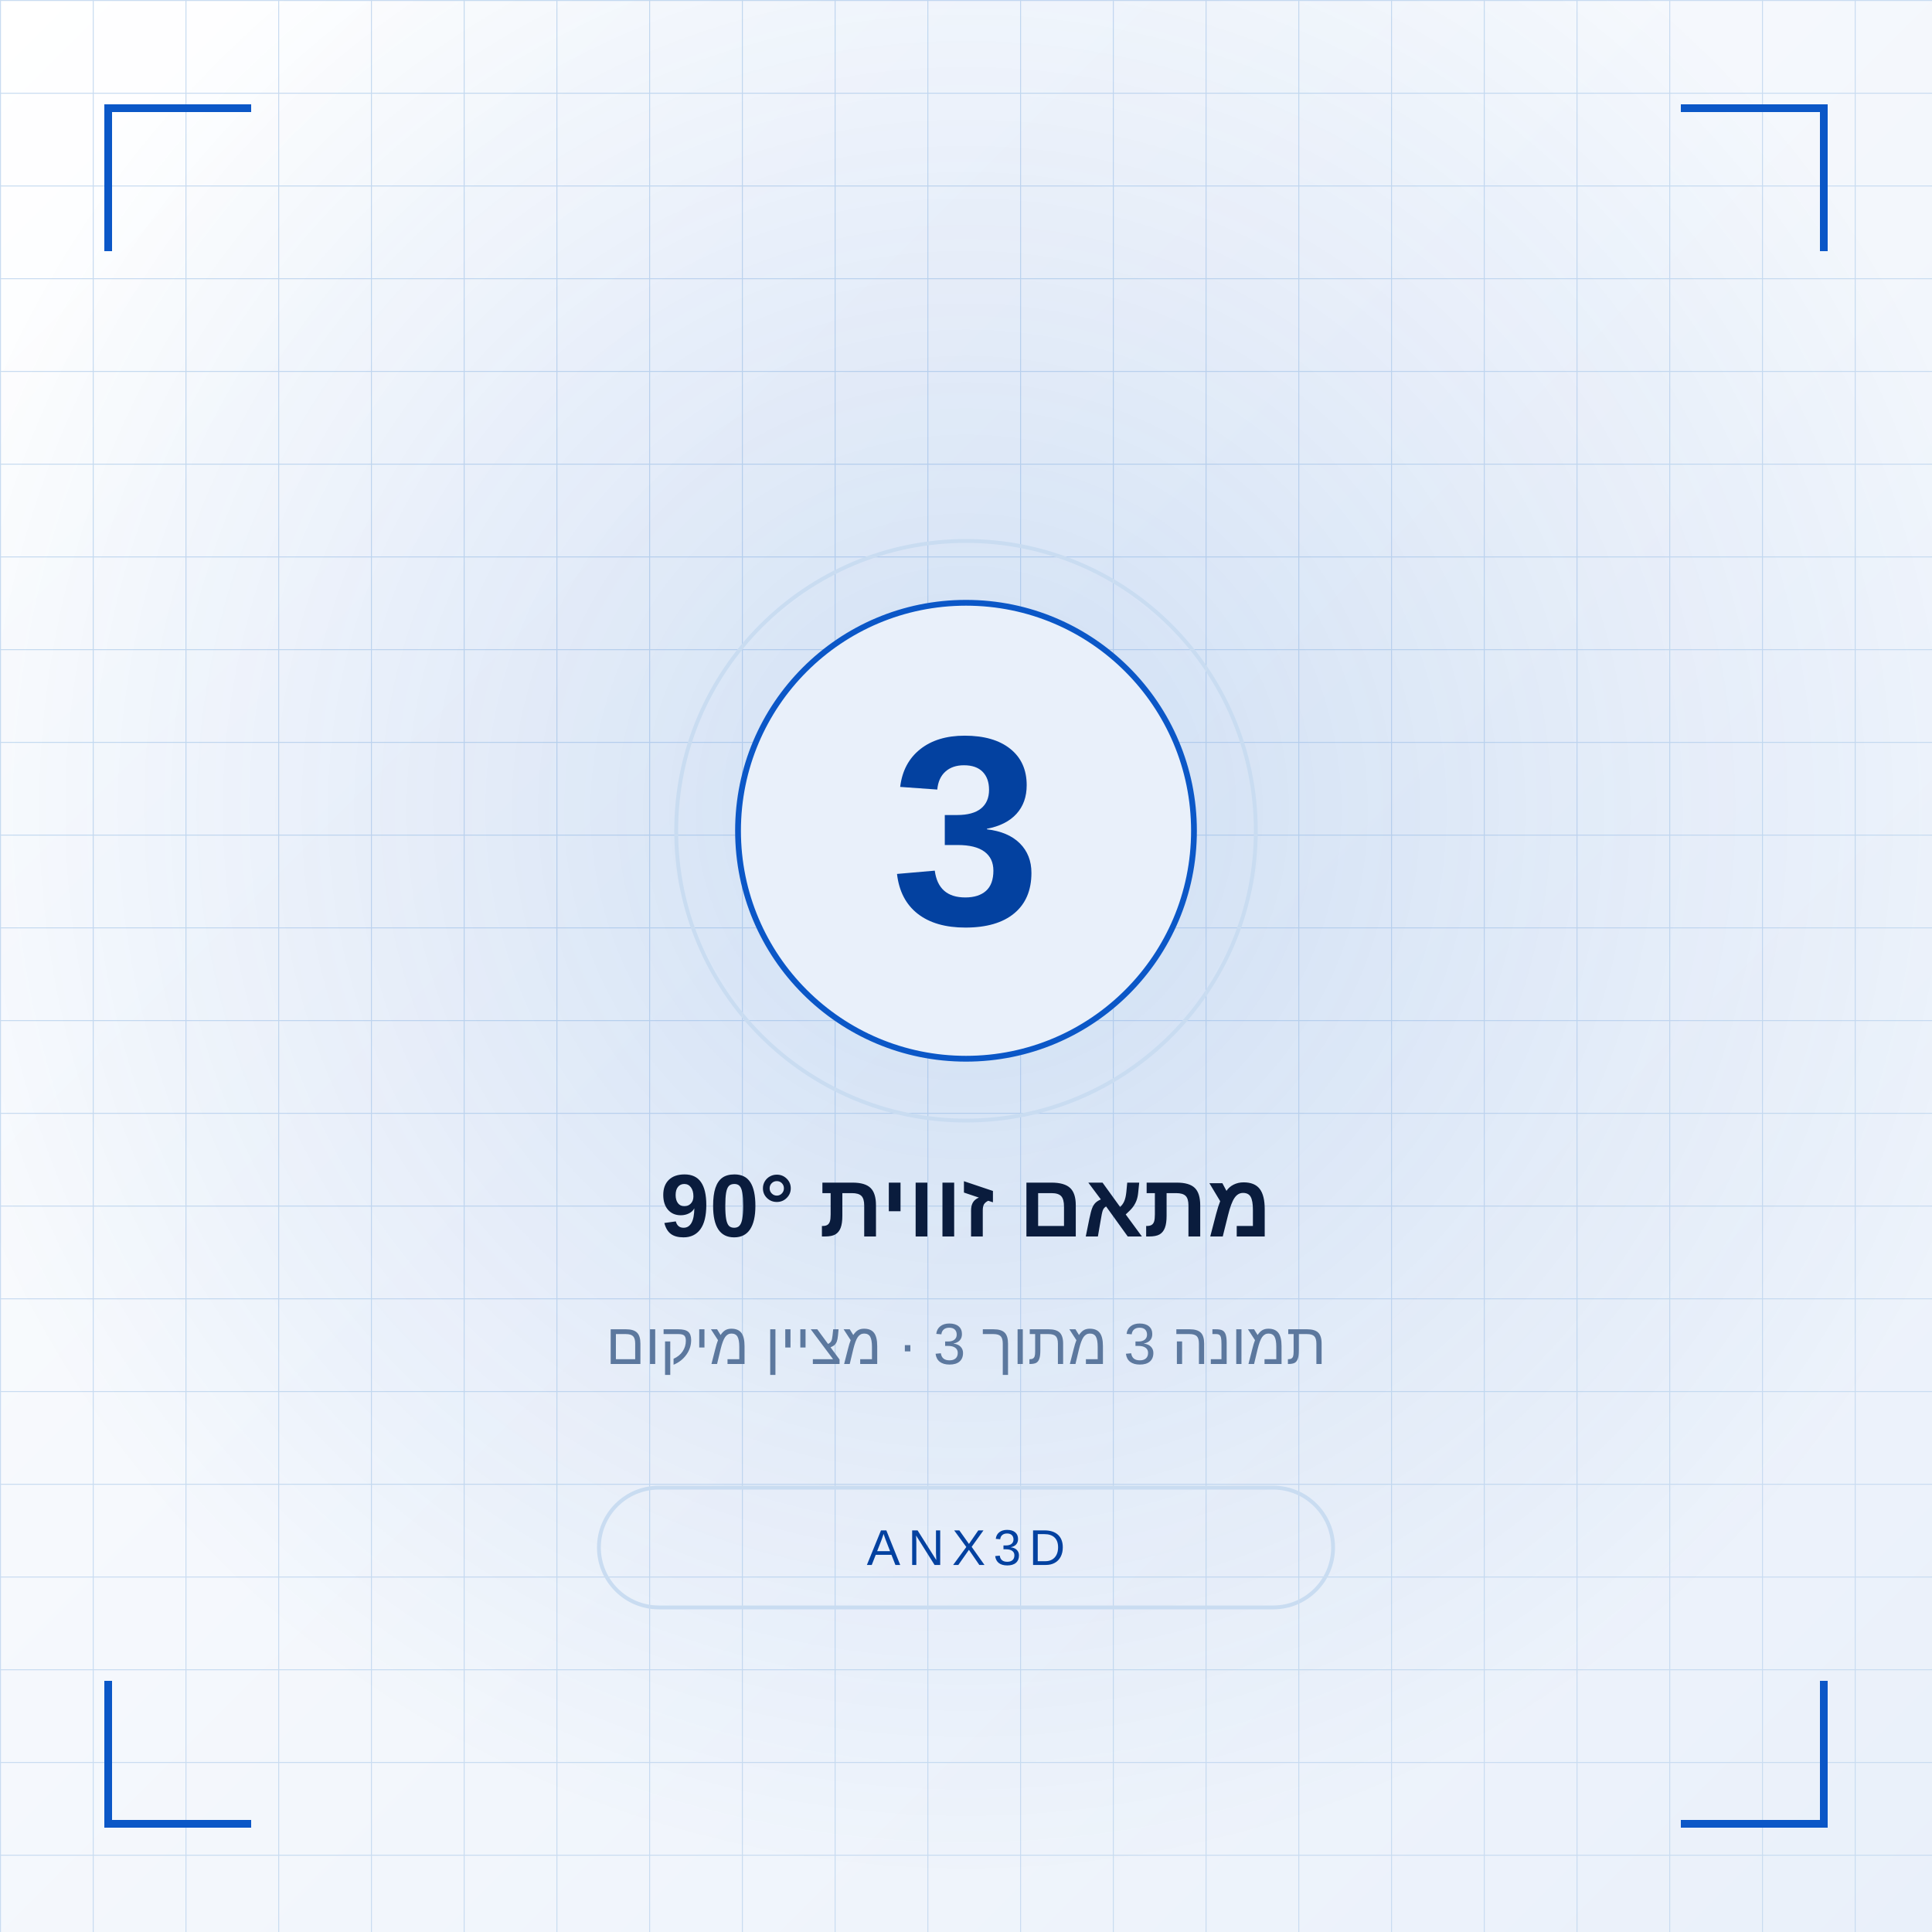
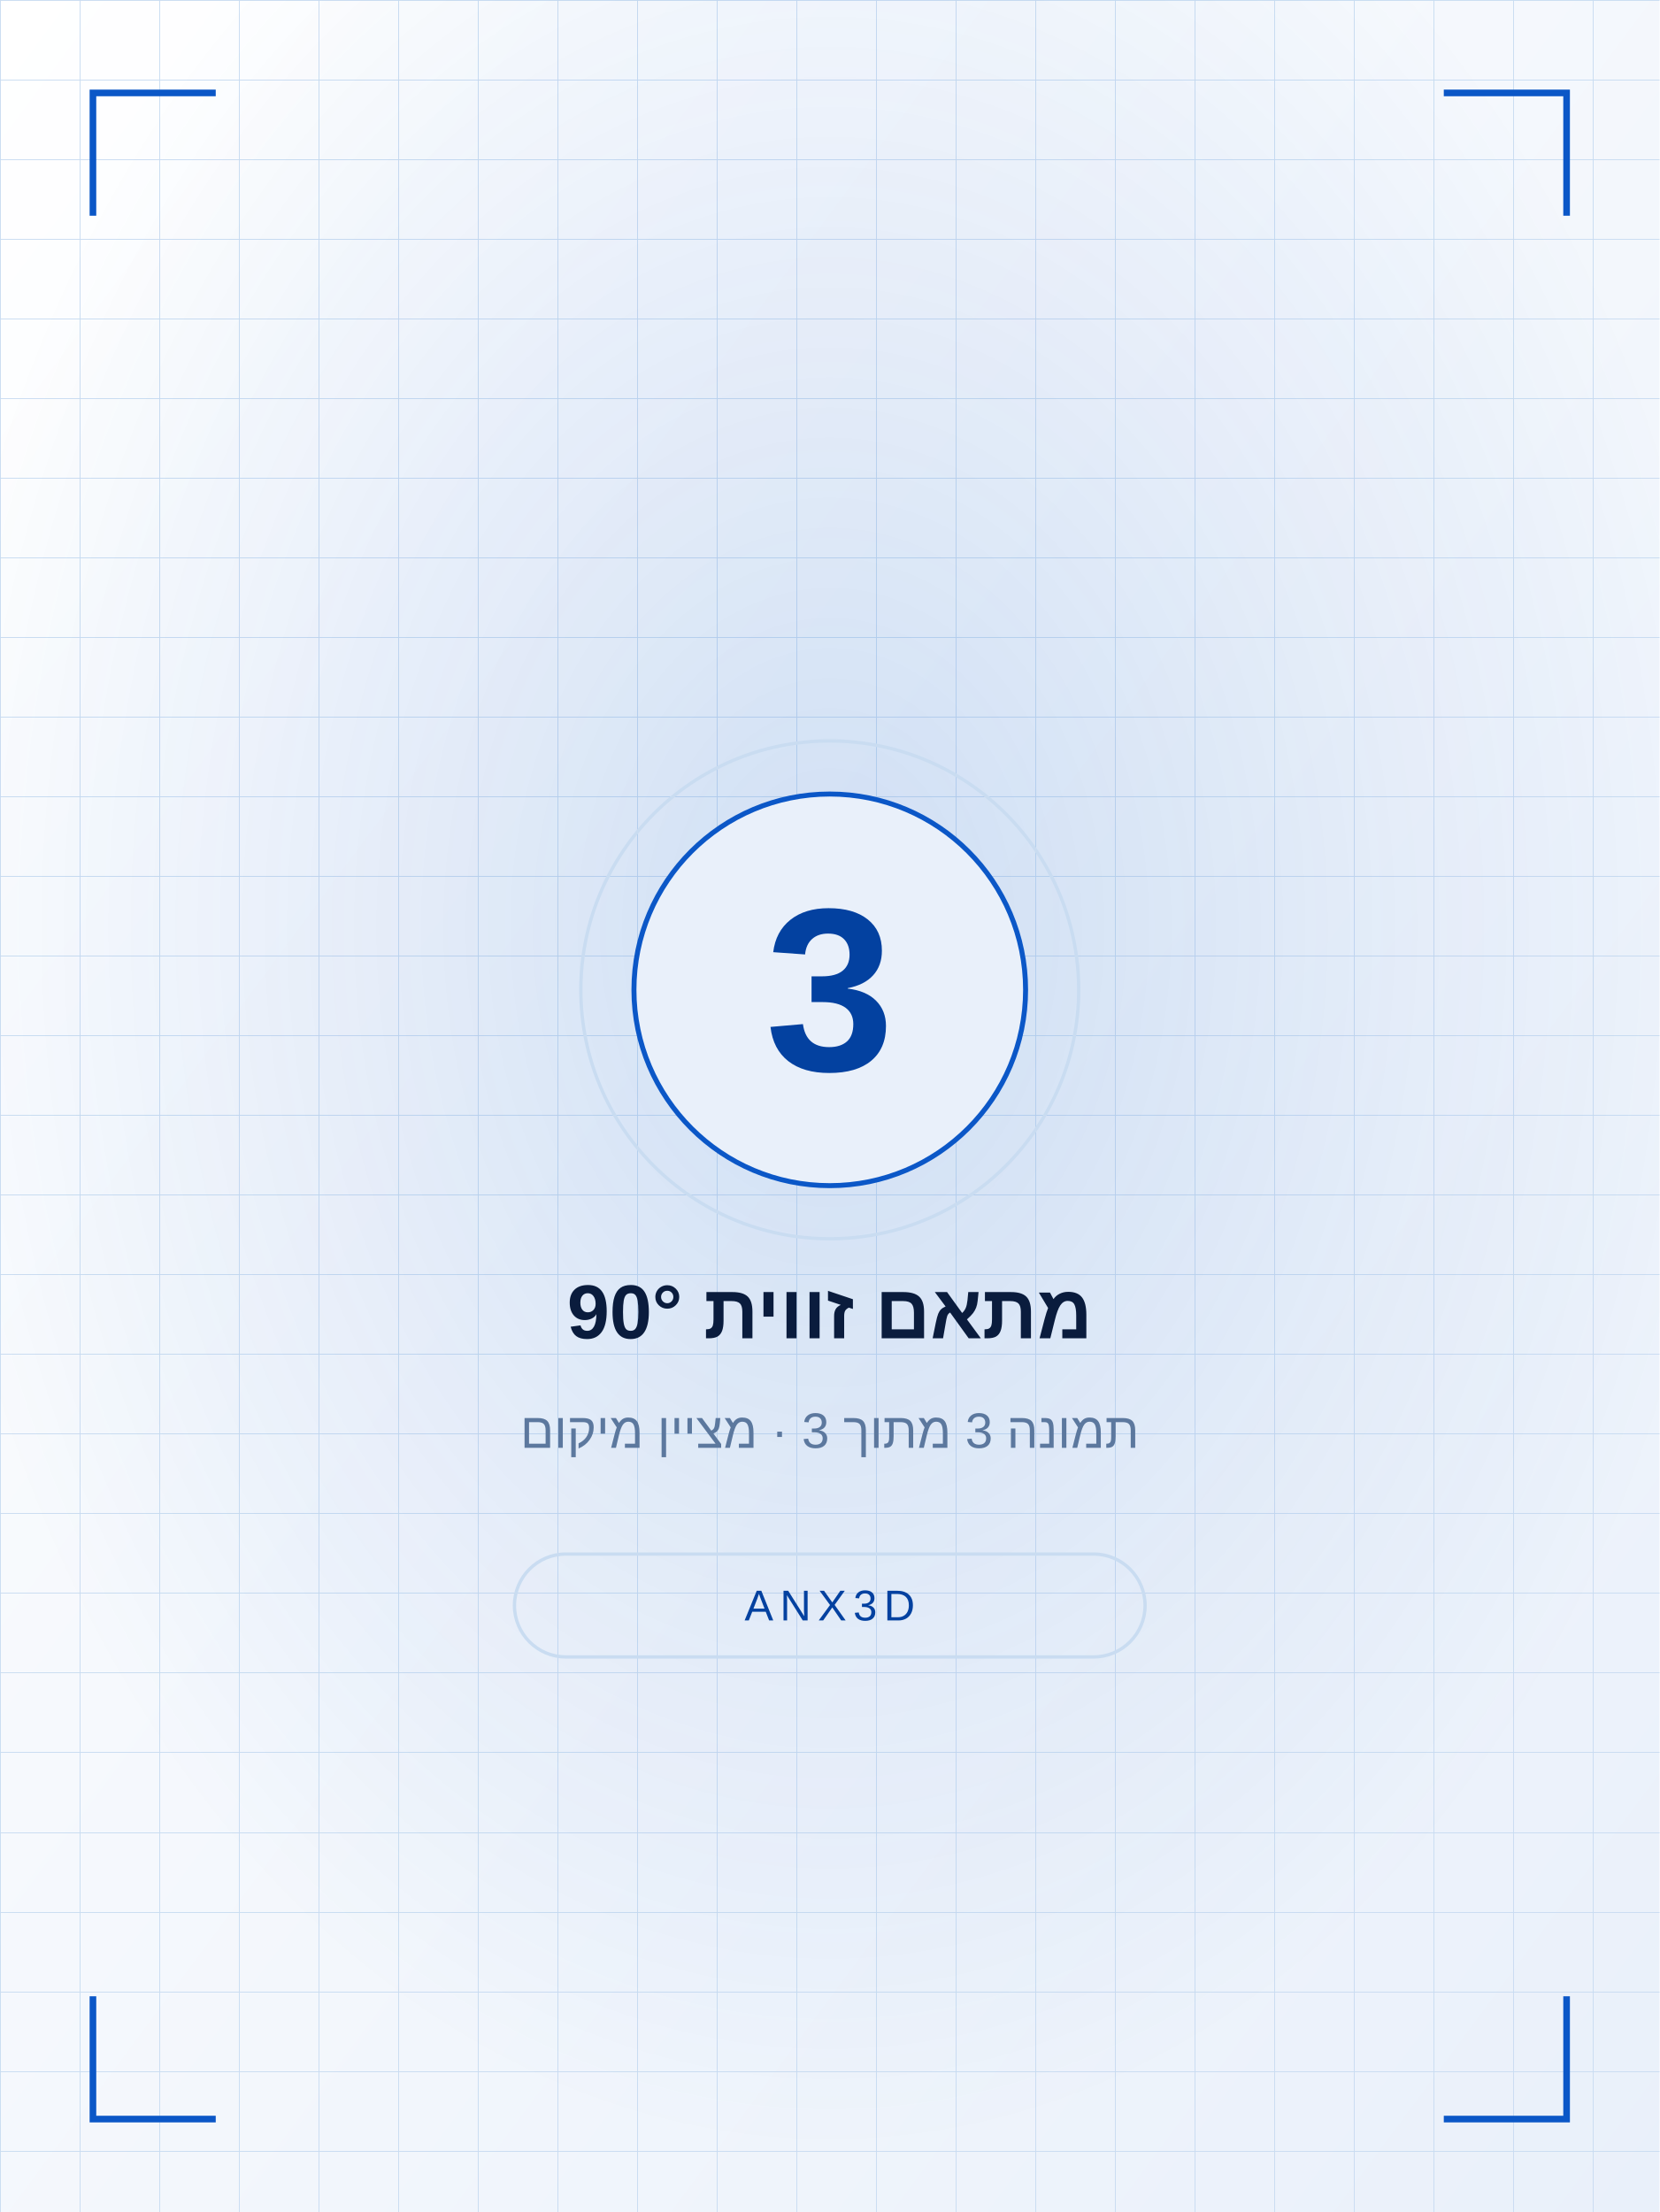
- <svg xmlns="http://www.w3.org/2000/svg" width="1000" height="1000" viewBox="0 0 1000 1000" role="img" aria-label="מתאם זווית 90° — תמונה 3 מתוך 3 (מציין מיקום)">
+ <svg xmlns="http://www.w3.org/2000/svg" width="1000" height="1333" viewBox="0 0 1000 1333" role="img" aria-label="מתאם זווית 90° — תמונה 3 מתוך 3 (מציין מיקום)">
  <defs>
    <linearGradient id="bg" x1="0" y1="0" x2="1" y2="1">
      <stop offset="0%" stop-color="#ffffff" />
      <stop offset="100%" stop-color="#e9f0fa" />
    </linearGradient>
    <pattern id="grid" width="48" height="48" patternUnits="userSpaceOnUse">
      <path d="M48 0H0V48" fill="none" stroke="#c9dcf1" stroke-width="1" />
    </pattern>
    <radialGradient id="glow" cx="50%" cy="42%" r="55%">
      <stop offset="0%" stop-color="#0b57c7" stop-opacity="0.16" />
      <stop offset="100%" stop-color="#0b57c7" stop-opacity="0" />
    </radialGradient>
  </defs>
-   <rect width="1000" height="1000" fill="url(#bg)" />
-   <rect width="1000" height="1000" fill="url(#grid)" />
-   <rect width="1000" height="1000" fill="url(#glow)" />
+   <rect width="1000" height="1333" fill="url(#bg)" />
+   <rect width="1000" height="1333" fill="url(#grid)" />
+   <rect width="1000" height="1333" fill="url(#glow)" />
  <path d="M56 128V56h72" fill="none" stroke="#0b57c7" stroke-width="4" stroke-linecap="square" />
  <path d="M872 56h72v72" fill="none" stroke="#0b57c7" stroke-width="4" stroke-linecap="square" />
-   <path d="M944 872v72h-72" fill="none" stroke="#0b57c7" stroke-width="4" stroke-linecap="square" />
-   <path d="M128 944H56v-72" fill="none" stroke="#0b57c7" stroke-width="4" stroke-linecap="square" />
-   <circle cx="500" cy="430" r="150" fill="none" stroke="#c9dcf1" stroke-width="2" />
-   <circle cx="500" cy="430" r="118" fill="#e9f0fa" stroke="#0b57c7" stroke-width="3" />
-   <text x="500" y="430" text-anchor="middle" dominant-baseline="central" font-family="Heebo, Arial, sans-serif" font-size="140" font-weight="700" fill="#0341a0">3</text>
-   <text x="500" y="640" text-anchor="middle" direction="rtl" font-family="Heebo, Arial, sans-serif" font-size="46" font-weight="700" fill="#0a1c3d">מתאם זווית 90°</text>
-   <text x="500" y="706" text-anchor="middle" direction="rtl" font-family="Heebo, Arial, sans-serif" font-size="30" fill="#5c789e">תמונה 3 מתוך 3 · מציין מיקום</text>
-   <rect x="310" y="770" width="380" height="62" rx="31" fill="none" stroke="#c9dcf1" stroke-width="2" />
-   <text x="500" y="801" text-anchor="middle" dominant-baseline="central" font-family="Heebo, Arial, sans-serif" font-size="26" letter-spacing="4" fill="#0341a0">ANX3D</text>
+   <path d="M944 1205v72h-72" fill="none" stroke="#0b57c7" stroke-width="4" stroke-linecap="square" />
+   <path d="M128 1277H56v-72" fill="none" stroke="#0b57c7" stroke-width="4" stroke-linecap="square" />
+   <circle cx="500" cy="596.5" r="150" fill="none" stroke="#c9dcf1" stroke-width="2" />
+   <circle cx="500" cy="596.5" r="118" fill="#e9f0fa" stroke="#0b57c7" stroke-width="3" />
+   <text x="500" y="596.5" text-anchor="middle" dominant-baseline="central" font-family="Heebo, Arial, sans-serif" font-size="140" font-weight="700" fill="#0341a0">3</text>
+   <text x="500" y="806.5" text-anchor="middle" direction="rtl" font-family="Heebo, Arial, sans-serif" font-size="46" font-weight="700" fill="#0a1c3d">מתאם זווית 90°</text>
+   <text x="500" y="872.5" text-anchor="middle" direction="rtl" font-family="Heebo, Arial, sans-serif" font-size="30" fill="#5c789e">תמונה 3 מתוך 3 · מציין מיקום</text>
+   <rect x="310" y="936.5" width="380" height="62" rx="31" fill="none" stroke="#c9dcf1" stroke-width="2" />
+   <text x="500" y="967.5" text-anchor="middle" dominant-baseline="central" font-family="Heebo, Arial, sans-serif" font-size="26" letter-spacing="4" fill="#0341a0">ANX3D</text>
</svg>
